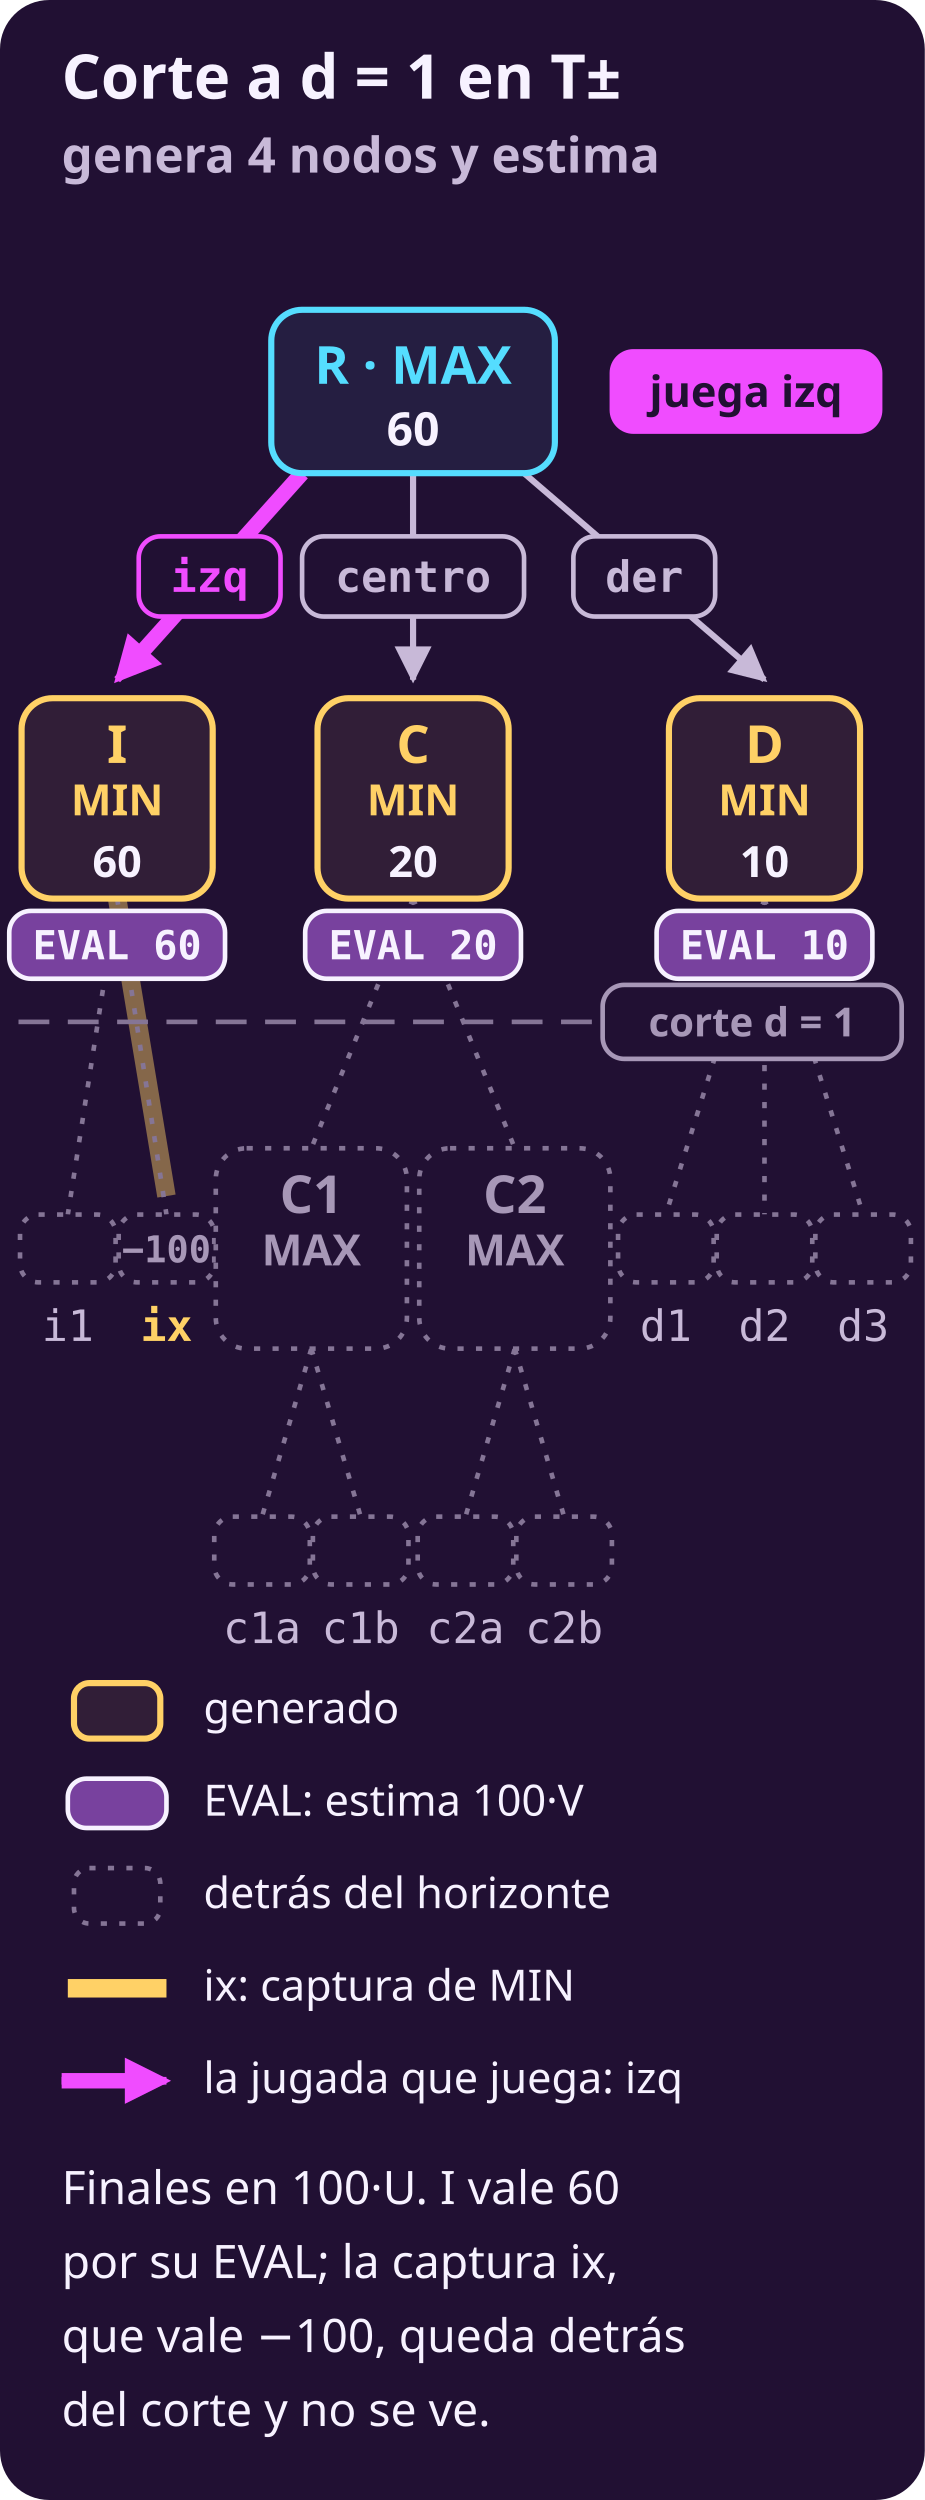
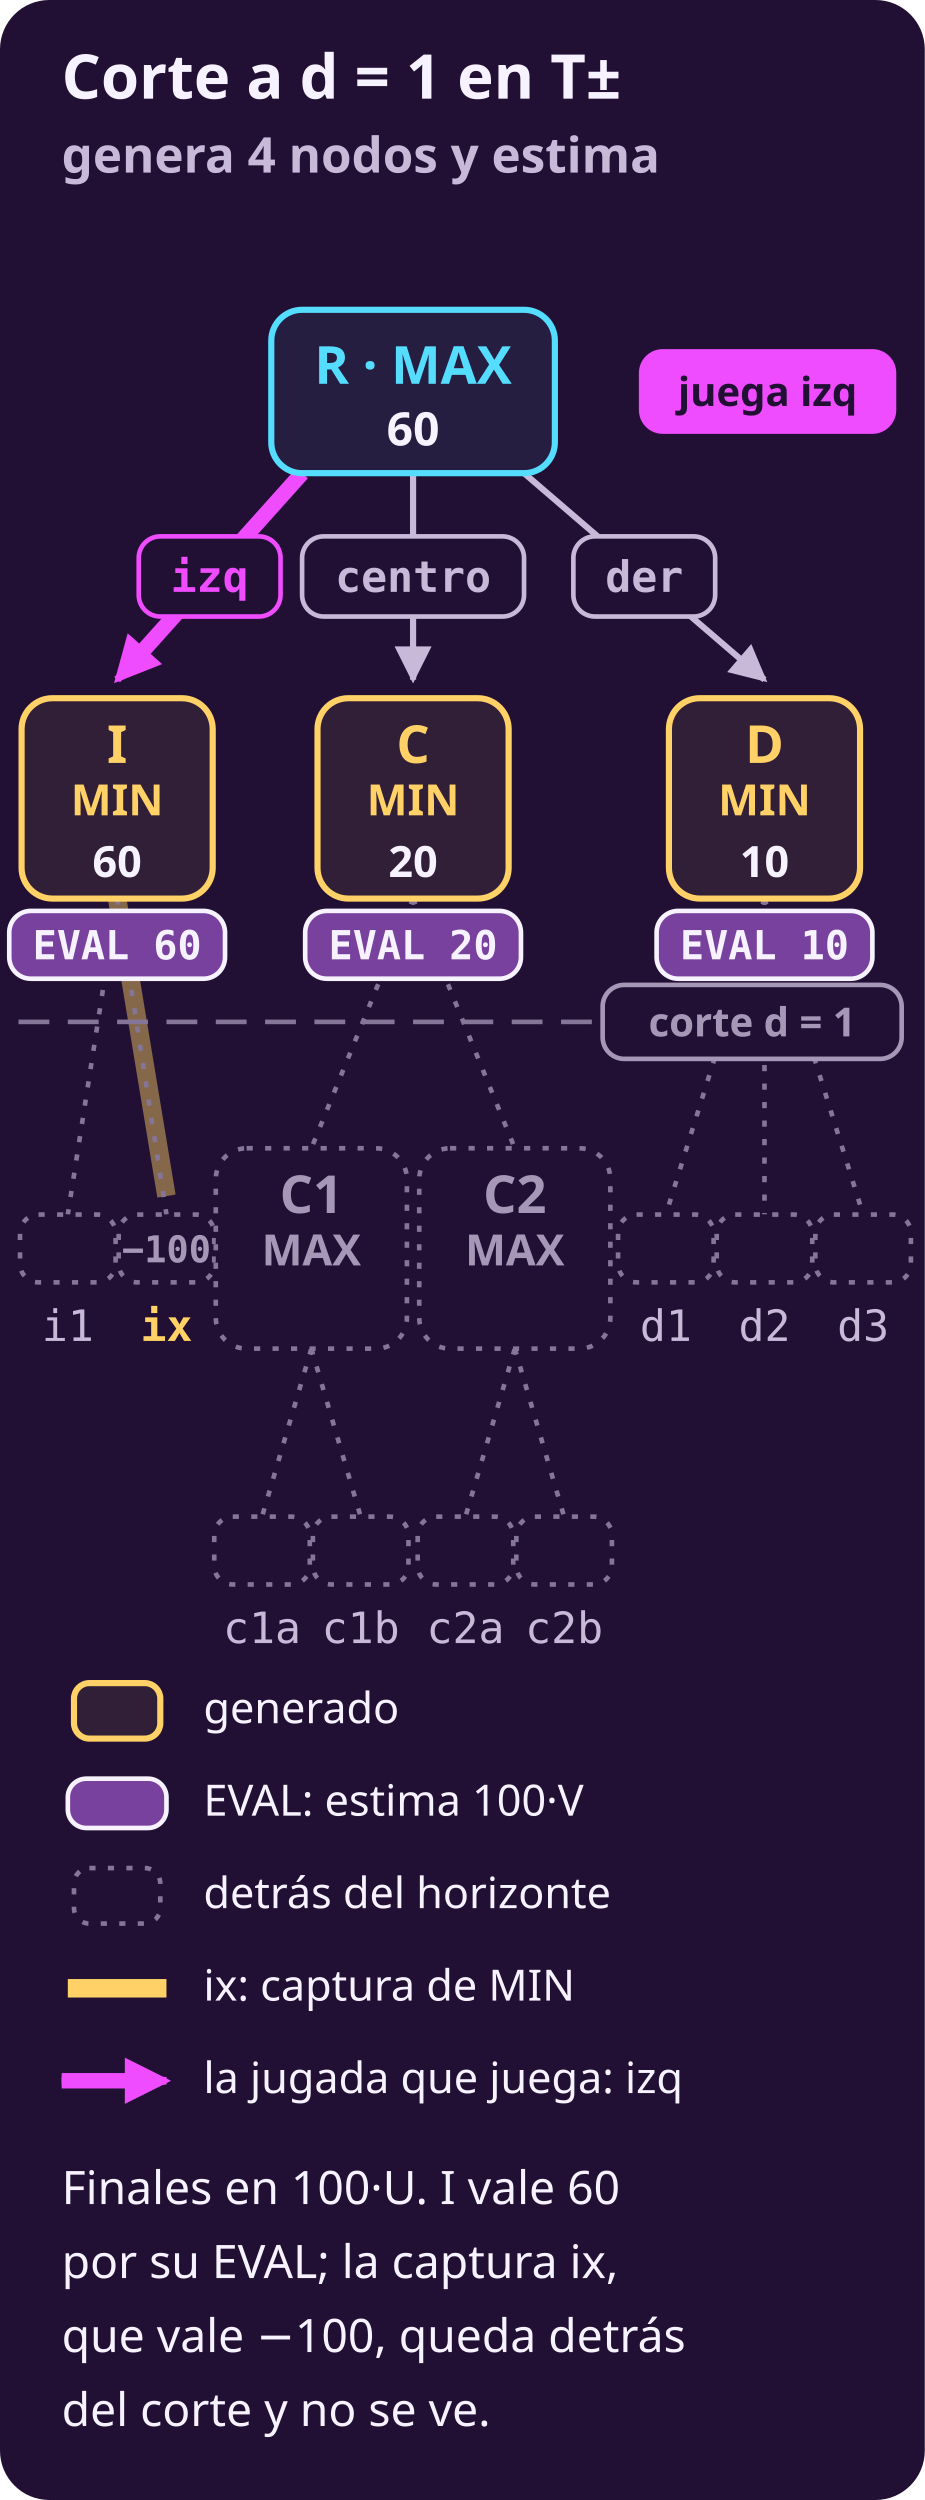
<svg xmlns="http://www.w3.org/2000/svg" width="300" height="811" viewBox="0 0 300 811" role="img" aria-label="Minimax con corte a profundidad 1 en T±, con los finales en la escala 100·U: genera 4 nodos, R, I, C y D, y en I, C y D devuelve su EVAL: izq 60, centro 20, der 10. Juega izq, con 60. Todo lo de abajo queda detrás del horizonte; ahí está la captura ix de MIN, que vale −100 y que la EVAL de I no ve.">
  <rect x="0" y="0" width="300" height="811" rx="16" fill="#211033" />
  <defs>
    <marker id="p" viewBox="0 0 10 10" refX="9" refY="5" markerWidth="6" markerHeight="6" orient="auto-start-reverse">
      <path d="M 0 0 L 10 5 L 0 10 z" fill="#f04cff" />
    </marker>
    <marker id="s" viewBox="0 0 10 10" refX="9" refY="5" markerWidth="6" markerHeight="6" orient="auto-start-reverse">
      <path d="M 0 0 L 10 5 L 0 10 z" fill="#c8b9d8" />
    </marker>
  </defs>
  <text x="20" y="32" fill="#f7f2ff" font-family="system-ui, sans-serif" font-size="20" font-weight="700" text-anchor="start">Corte a d = 1 en T±</text>
  <text x="20" y="56" fill="#c8b9d8" font-family="system-ui, sans-serif" font-size="16" font-weight="700" text-anchor="start">genera 4 nodos y estima</text>
  <line x1="98" y1="153.5" x2="45.2" y2="212.46" stroke="#f04cff" stroke-width="5" />
  <line x1="98" y1="153.5" x2="38" y2="220.5" stroke="#f04cff" stroke-width="2.5" marker-end="url(#p)" />
  <rect x="45.0" y="174.0" width="46" height="26" rx="7" fill="#211033" stroke="#f04cff" stroke-width="1.5" />
  <text x="68.0" y="192.0" fill="#f04cff" font-family="ui-monospace, SFMono-Regular, Menlo, monospace" font-size="14" font-weight="700" text-anchor="middle">izq</text>
  <line x1="38" y1="291.5" x2="22" y2="394" stroke="#857596" stroke-width="1.5" stroke-dasharray="2 4" />
  <line x1="38" y1="291.5" x2="54" y2="388" stroke="#85674a" stroke-width="6" />
  <line x1="38" y1="291.5" x2="54" y2="394" stroke="#857596" stroke-width="1.5" stroke-dasharray="2 4" />
  <line x1="134" y1="153.5" x2="134" y2="220.5" stroke="#c8b9d8" stroke-width="2" marker-end="url(#s)" />
  <rect x="98.0" y="174.0" width="72" height="26" rx="7" fill="#211033" stroke="#c8b9d8" stroke-width="1.5" />
  <text x="134.0" y="192.0" fill="#c8b9d8" font-family="ui-monospace, SFMono-Regular, Menlo, monospace" font-size="14" font-weight="700" text-anchor="middle">centro</text>
  <line x1="134" y1="291.5" x2="101" y2="372.5" stroke="#857596" stroke-width="1.5" stroke-dasharray="2 4" />
  <line x1="101" y1="437.5" x2="85" y2="492" stroke="#857596" stroke-width="1.5" stroke-dasharray="2 4" />
  <line x1="101" y1="437.5" x2="117" y2="492" stroke="#857596" stroke-width="1.5" stroke-dasharray="2 4" />
  <line x1="134" y1="291.5" x2="167" y2="372.5" stroke="#857596" stroke-width="1.5" stroke-dasharray="2 4" />
  <line x1="167" y1="437.5" x2="151" y2="492" stroke="#857596" stroke-width="1.5" stroke-dasharray="2 4" />
  <line x1="167" y1="437.5" x2="183" y2="492" stroke="#857596" stroke-width="1.5" stroke-dasharray="2 4" />
  <line x1="170" y1="153.5" x2="248" y2="220.5" stroke="#c8b9d8" stroke-width="2" marker-end="url(#s)" />
  <rect x="186.0" y="174.0" width="46" height="26" rx="7" fill="#211033" stroke="#c8b9d8" stroke-width="1.5" />
  <text x="209.0" y="192.0" fill="#c8b9d8" font-family="ui-monospace, SFMono-Regular, Menlo, monospace" font-size="14" font-weight="700" text-anchor="middle">der</text>
  <line x1="248" y1="291.5" x2="216" y2="394" stroke="#857596" stroke-width="1.5" stroke-dasharray="2 4" />
  <line x1="248" y1="291.5" x2="248" y2="394" stroke="#857596" stroke-width="1.5" stroke-dasharray="2 4" />
  <line x1="248" y1="291.5" x2="280" y2="394" stroke="#857596" stroke-width="1.5" stroke-dasharray="2 4" />
  <line x1="6" y1="331.5" x2="294" y2="331.5" stroke="#857596" stroke-width="1.5" stroke-dasharray="10 6" />
  <rect x="195.5" y="319.5" width="97" height="24" rx="7" fill="#211033" stroke="#a797b7" stroke-width="1.5" />
  <text x="244" y="336.2" fill="#a797b7" font-family="system-ui, sans-serif" font-size="13" font-weight="700" text-anchor="middle">corte d = 1</text>
  <rect x="88.0" y="100.5" width="92" height="53" rx="10" fill="#251e41" stroke="#55ddff" stroke-width="2" />
  <text x="134" y="124.5" fill="#55ddff" font-family="system-ui, sans-serif" font-size="17" font-weight="700" text-anchor="middle">R · MAX</text>
  <text x="134" y="144.5" fill="#f7f2ff" font-family="system-ui, sans-serif" font-size="15" font-weight="700" text-anchor="middle">60</text>
-   <rect x="198.5" y="114.0" width="87" height="26" rx="7" fill="#f04cff" stroke="#f04cff" stroke-width="1.5" />
-   <text x="242" y="132.0" fill="#211033" font-family="system-ui, sans-serif" font-size="14" font-weight="700" text-anchor="middle">juega izq</text>
+   <rect x="208.0" y="114.0" width="82" height="26" rx="7" fill="#f04cff" stroke="#f04cff" stroke-width="1.5" />
+   <text x="249.0" y="131.7" fill="#211033" font-family="system-ui, sans-serif" font-size="13" font-weight="700" text-anchor="middle">juega izq</text>
  <rect x="7.0" y="226.5" width="62" height="65" rx="10" fill="#311e37" stroke="#ffd166" stroke-width="2" />
  <text x="38" y="247.5" fill="#ffd166" font-family="system-ui, sans-serif" font-size="17" font-weight="700" text-anchor="middle">I</text>
  <text x="38" y="264.5" fill="#ffd166" font-family="system-ui, sans-serif" font-size="14" font-weight="700" text-anchor="middle">MIN</text>
  <text x="38" y="284.5" fill="#f7f2ff" font-family="system-ui, sans-serif" font-size="14" font-weight="700" text-anchor="middle">60</text>
  <rect x="3.0" y="295.5" width="70" height="22" rx="7" fill="#78419e" stroke="#f7f2ff" stroke-width="1.5" />
  <text x="38" y="311.2" fill="#f7f2ff" font-family="ui-monospace, SFMono-Regular, Menlo, monospace" font-size="13" font-weight="700" text-anchor="middle">EVAL 60</text>
  <rect x="6.5" y="394.0" width="31" height="22" rx="6" fill="#211033" stroke="#857596" stroke-width="1.5" stroke-dasharray="2 4" />
  <text x="22" y="435" fill="#c8b9d8" font-family="ui-monospace, SFMono-Regular, Menlo, monospace" font-size="14" font-weight="normal" text-anchor="middle">i1</text>
  <rect x="38.5" y="394.0" width="31" height="22" rx="6" fill="#211033" stroke="#857596" stroke-width="1.5" stroke-dasharray="2 4" />
-   <text x="54" y="409.5" fill="#a797b7" font-family="ui-monospace, SFMono-Regular, Menlo, monospace" font-size="12" font-weight="700" text-anchor="middle">−100</text>
+   <text textLength="25" lengthAdjust="spacingAndGlyphs" x="54" y="409.5" fill="#a797b7" font-family="ui-monospace, SFMono-Regular, Menlo, monospace" font-size="12" font-weight="700" text-anchor="middle">−100</text>
  <text x="54" y="435" fill="#ffd166" font-family="ui-monospace, SFMono-Regular, Menlo, monospace" font-size="14" font-weight="700" text-anchor="middle">ix</text>
  <rect x="103.0" y="226.5" width="62" height="65" rx="10" fill="#311e37" stroke="#ffd166" stroke-width="2" />
  <text x="134" y="247.5" fill="#ffd166" font-family="system-ui, sans-serif" font-size="17" font-weight="700" text-anchor="middle">C</text>
  <text x="134" y="264.5" fill="#ffd166" font-family="system-ui, sans-serif" font-size="14" font-weight="700" text-anchor="middle">MIN</text>
  <text x="134" y="284.5" fill="#f7f2ff" font-family="system-ui, sans-serif" font-size="14" font-weight="700" text-anchor="middle">20</text>
  <rect x="99.0" y="295.5" width="70" height="22" rx="7" fill="#78419e" stroke="#f7f2ff" stroke-width="1.5" />
  <text x="134" y="311.2" fill="#f7f2ff" font-family="ui-monospace, SFMono-Regular, Menlo, monospace" font-size="13" font-weight="700" text-anchor="middle">EVAL 20</text>
  <rect x="70.0" y="372.5" width="62" height="65" rx="10" fill="#211033" stroke="#857596" stroke-width="1.5" stroke-dasharray="2 4" />
  <text x="101" y="393.5" fill="#a797b7" font-family="system-ui, sans-serif" font-size="17" font-weight="700" text-anchor="middle">C1</text>
  <text x="101" y="410.5" fill="#a797b7" font-family="system-ui, sans-serif" font-size="14" font-weight="700" text-anchor="middle">MAX</text>
  <rect x="69.5" y="492.0" width="31" height="22" rx="6" fill="#211033" stroke="#857596" stroke-width="1.5" stroke-dasharray="2 4" />
  <text x="85" y="533" fill="#c8b9d8" font-family="ui-monospace, SFMono-Regular, Menlo, monospace" font-size="14" font-weight="normal" text-anchor="middle">c1a</text>
  <rect x="101.5" y="492.0" width="31" height="22" rx="6" fill="#211033" stroke="#857596" stroke-width="1.5" stroke-dasharray="2 4" />
  <text x="117" y="533" fill="#c8b9d8" font-family="ui-monospace, SFMono-Regular, Menlo, monospace" font-size="14" font-weight="normal" text-anchor="middle">c1b</text>
  <rect x="136.0" y="372.5" width="62" height="65" rx="10" fill="#211033" stroke="#857596" stroke-width="1.5" stroke-dasharray="2 4" />
  <text x="167" y="393.5" fill="#a797b7" font-family="system-ui, sans-serif" font-size="17" font-weight="700" text-anchor="middle">C2</text>
  <text x="167" y="410.5" fill="#a797b7" font-family="system-ui, sans-serif" font-size="14" font-weight="700" text-anchor="middle">MAX</text>
  <rect x="135.5" y="492.0" width="31" height="22" rx="6" fill="#211033" stroke="#857596" stroke-width="1.5" stroke-dasharray="2 4" />
  <text x="151" y="533" fill="#c8b9d8" font-family="ui-monospace, SFMono-Regular, Menlo, monospace" font-size="14" font-weight="normal" text-anchor="middle">c2a</text>
  <rect x="167.5" y="492.0" width="31" height="22" rx="6" fill="#211033" stroke="#857596" stroke-width="1.5" stroke-dasharray="2 4" />
  <text x="183" y="533" fill="#c8b9d8" font-family="ui-monospace, SFMono-Regular, Menlo, monospace" font-size="14" font-weight="normal" text-anchor="middle">c2b</text>
  <rect x="217.0" y="226.5" width="62" height="65" rx="10" fill="#311e37" stroke="#ffd166" stroke-width="2" />
  <text x="248" y="247.5" fill="#ffd166" font-family="system-ui, sans-serif" font-size="17" font-weight="700" text-anchor="middle">D</text>
  <text x="248" y="264.5" fill="#ffd166" font-family="system-ui, sans-serif" font-size="14" font-weight="700" text-anchor="middle">MIN</text>
  <text x="248" y="284.5" fill="#f7f2ff" font-family="system-ui, sans-serif" font-size="14" font-weight="700" text-anchor="middle">10</text>
  <rect x="213.0" y="295.5" width="70" height="22" rx="7" fill="#78419e" stroke="#f7f2ff" stroke-width="1.5" />
  <text x="248" y="311.2" fill="#f7f2ff" font-family="ui-monospace, SFMono-Regular, Menlo, monospace" font-size="13" font-weight="700" text-anchor="middle">EVAL 10</text>
  <rect x="200.5" y="394.0" width="31" height="22" rx="6" fill="#211033" stroke="#857596" stroke-width="1.5" stroke-dasharray="2 4" />
  <text x="216" y="435" fill="#c8b9d8" font-family="ui-monospace, SFMono-Regular, Menlo, monospace" font-size="14" font-weight="normal" text-anchor="middle">d1</text>
  <rect x="232.5" y="394.0" width="31" height="22" rx="6" fill="#211033" stroke="#857596" stroke-width="1.5" stroke-dasharray="2 4" />
  <text x="248" y="435" fill="#c8b9d8" font-family="ui-monospace, SFMono-Regular, Menlo, monospace" font-size="14" font-weight="normal" text-anchor="middle">d2</text>
  <rect x="264.5" y="394.0" width="31" height="22" rx="6" fill="#211033" stroke="#857596" stroke-width="1.5" stroke-dasharray="2 4" />
  <text x="280" y="435" fill="#c8b9d8" font-family="ui-monospace, SFMono-Regular, Menlo, monospace" font-size="14" font-weight="normal" text-anchor="middle">d3</text>
  <rect x="24" y="546" width="28" height="18" rx="5" fill="#311e37" stroke="#ffd166" stroke-width="2" />
  <text x="66" y="559" fill="#f7f2ff" font-family="system-ui, sans-serif" font-size="14" font-weight="normal" text-anchor="start">generado</text>
  <rect x="22" y="577" width="32" height="16" rx="6" fill="#78419e" stroke="#f7f2ff" stroke-width="1.5" />
  <text x="66" y="589" fill="#f7f2ff" font-family="system-ui, sans-serif" font-size="14" font-weight="normal" text-anchor="start">EVAL: estima 100·V</text>
  <rect x="24" y="606" width="28" height="18" rx="5" fill="#211033" stroke="#857596" stroke-width="1.5" stroke-dasharray="2 4" />
  <text x="66" y="619" fill="#f7f2ff" font-family="system-ui, sans-serif" font-size="14" font-weight="normal" text-anchor="start">detrás del horizonte</text>
  <line x1="22" y1="645" x2="54" y2="645" stroke="#ffd166" stroke-width="6" />
  <text x="66" y="649" fill="#f7f2ff" font-family="system-ui, sans-serif" font-size="14" font-weight="normal" text-anchor="start">ix: captura de MIN</text>
  <line x1="20" y1="675" x2="48" y2="675" stroke="#f04cff" stroke-width="5" />
  <line x1="20" y1="675" x2="54" y2="675" stroke="#f04cff" stroke-width="2.5" marker-end="url(#p)" />
  <text x="66" y="679" fill="#f7f2ff" font-family="system-ui, sans-serif" font-size="14" font-weight="normal" text-anchor="start">la jugada que juega: izq</text>
  <text x="20" y="715" fill="#f7f2ff" font-family="system-ui, sans-serif" font-size="15" font-weight="normal" text-anchor="start">Finales en 100·U. I vale 60</text>
  <text x="20" y="739" fill="#f7f2ff" font-family="system-ui, sans-serif" font-size="15" font-weight="normal" text-anchor="start">por su EVAL; la captura ix,</text>
  <text x="20" y="763" fill="#f7f2ff" font-family="system-ui, sans-serif" font-size="15" font-weight="normal" text-anchor="start">que vale −100, queda detrás</text>
  <text x="20" y="787" fill="#f7f2ff" font-family="system-ui, sans-serif" font-size="15" font-weight="normal" text-anchor="start">del corte y no se ve.</text>
</svg>
